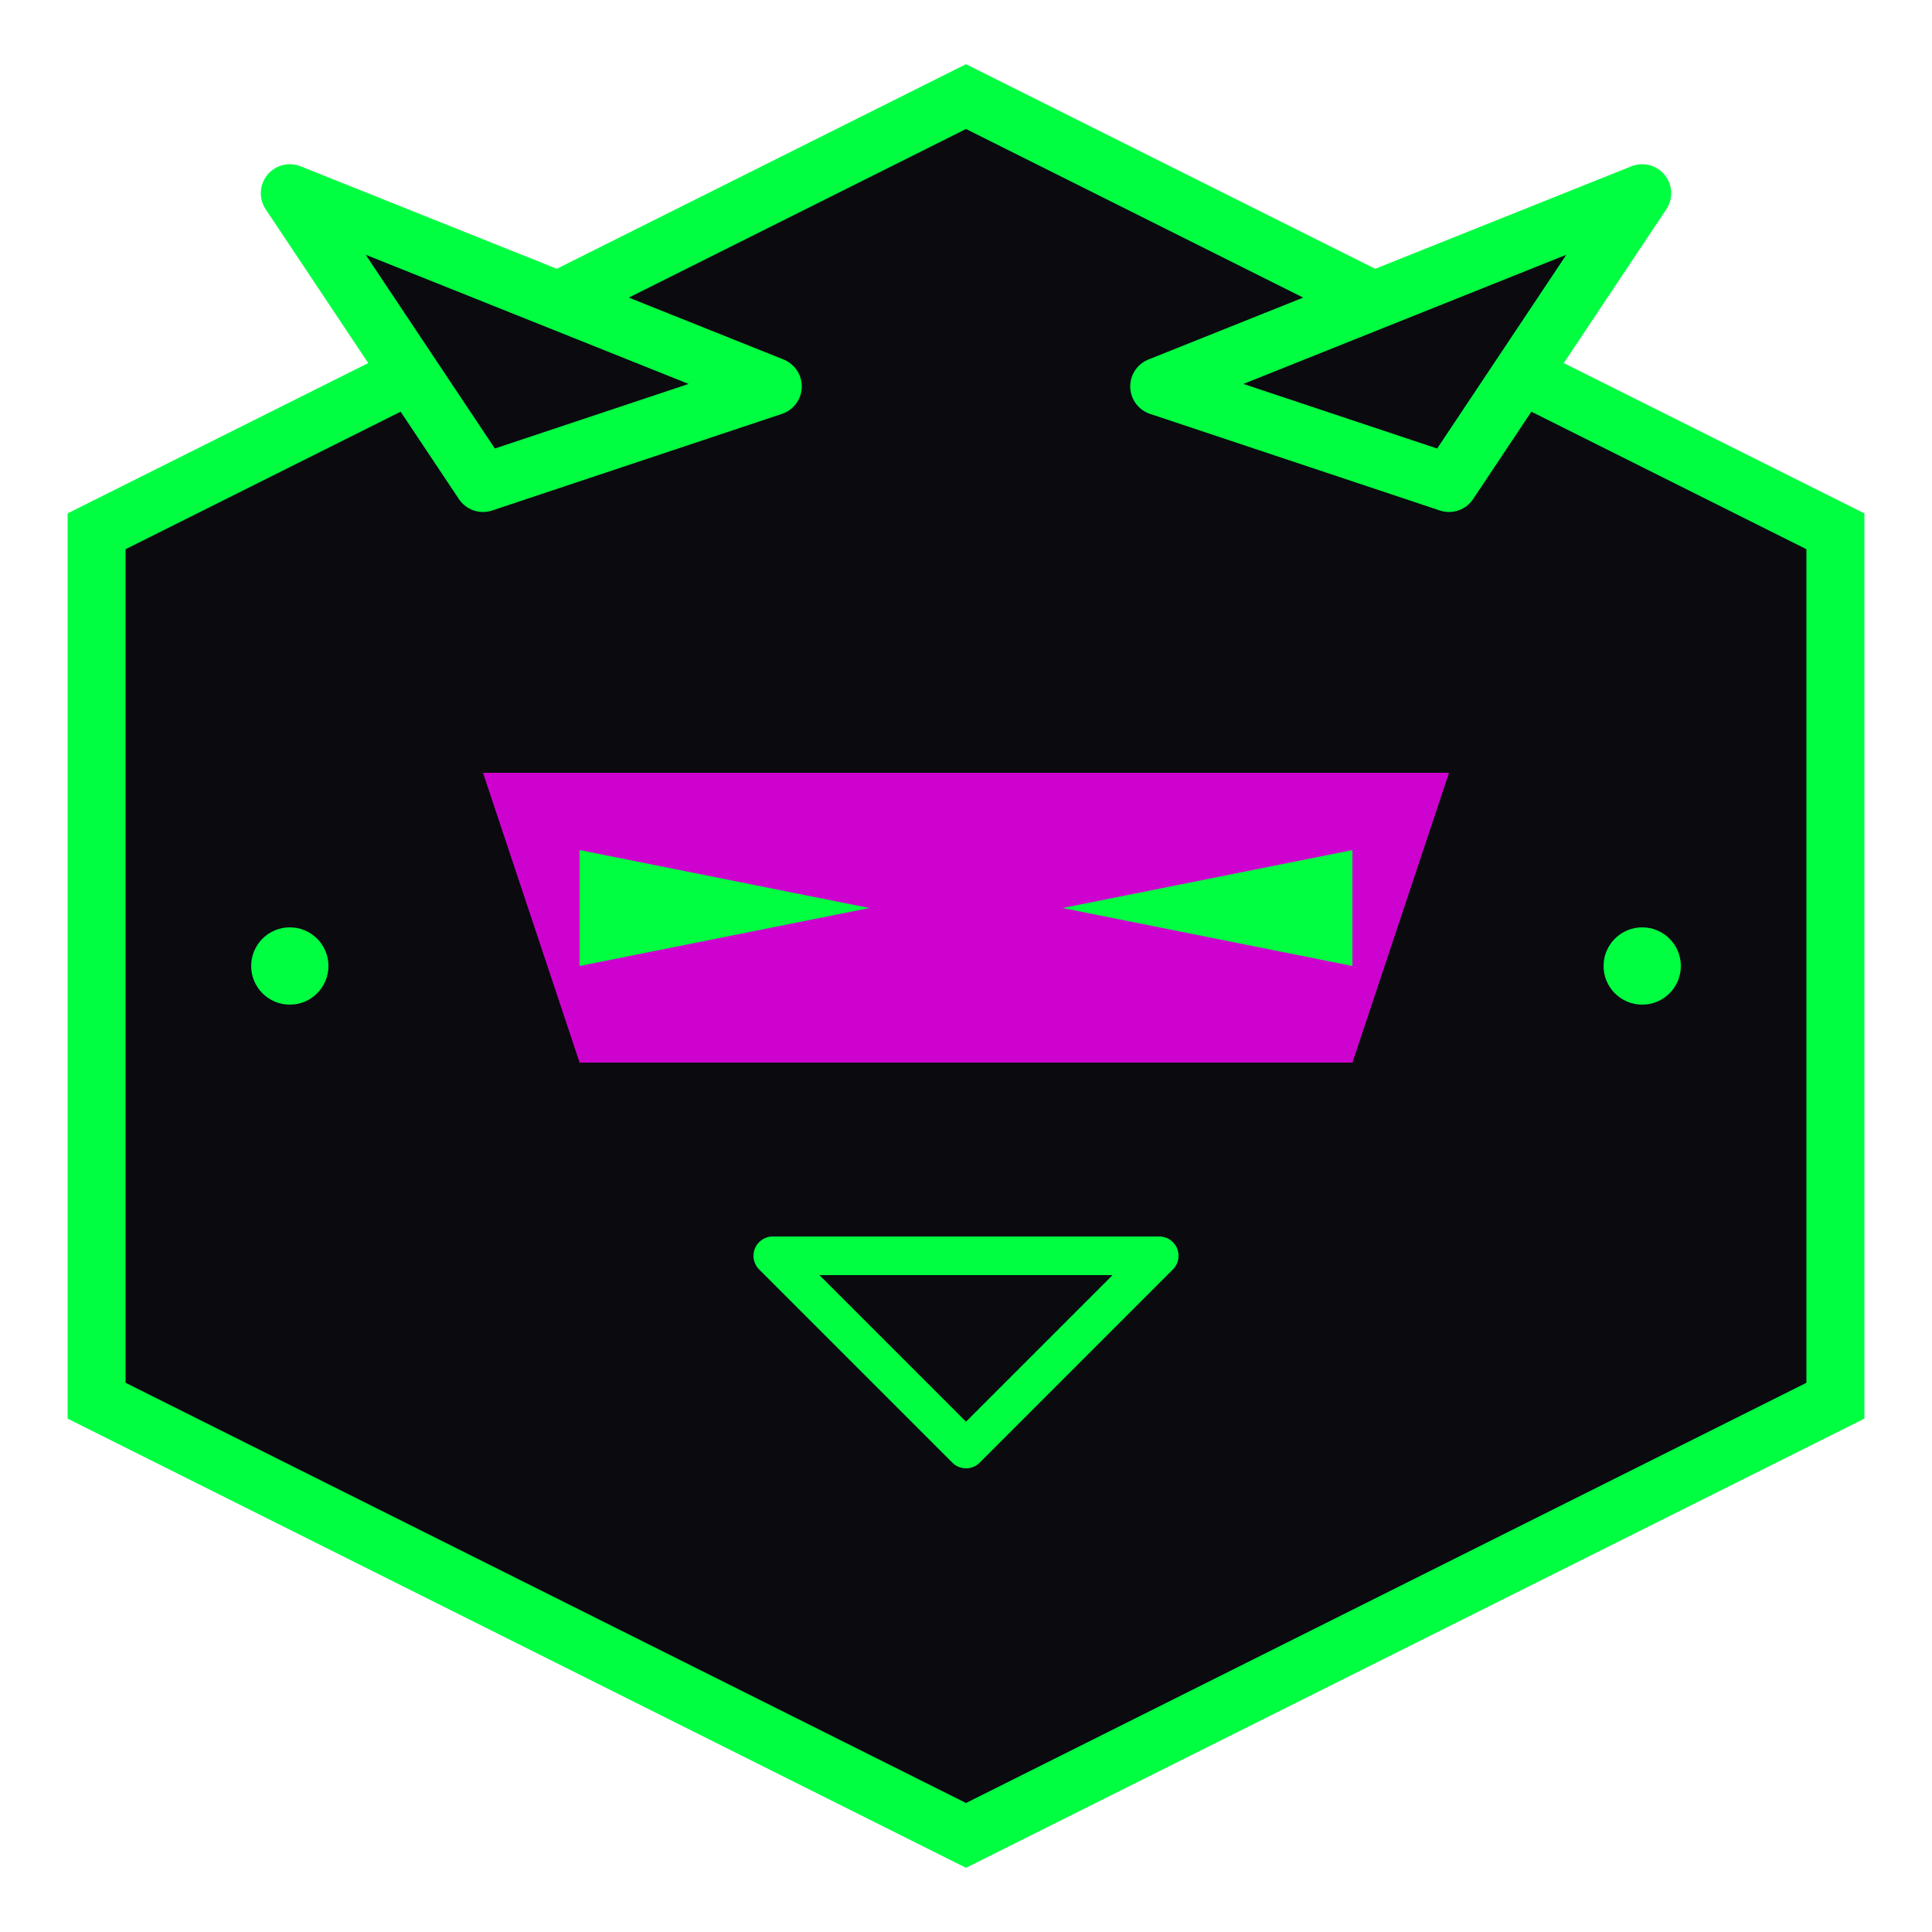
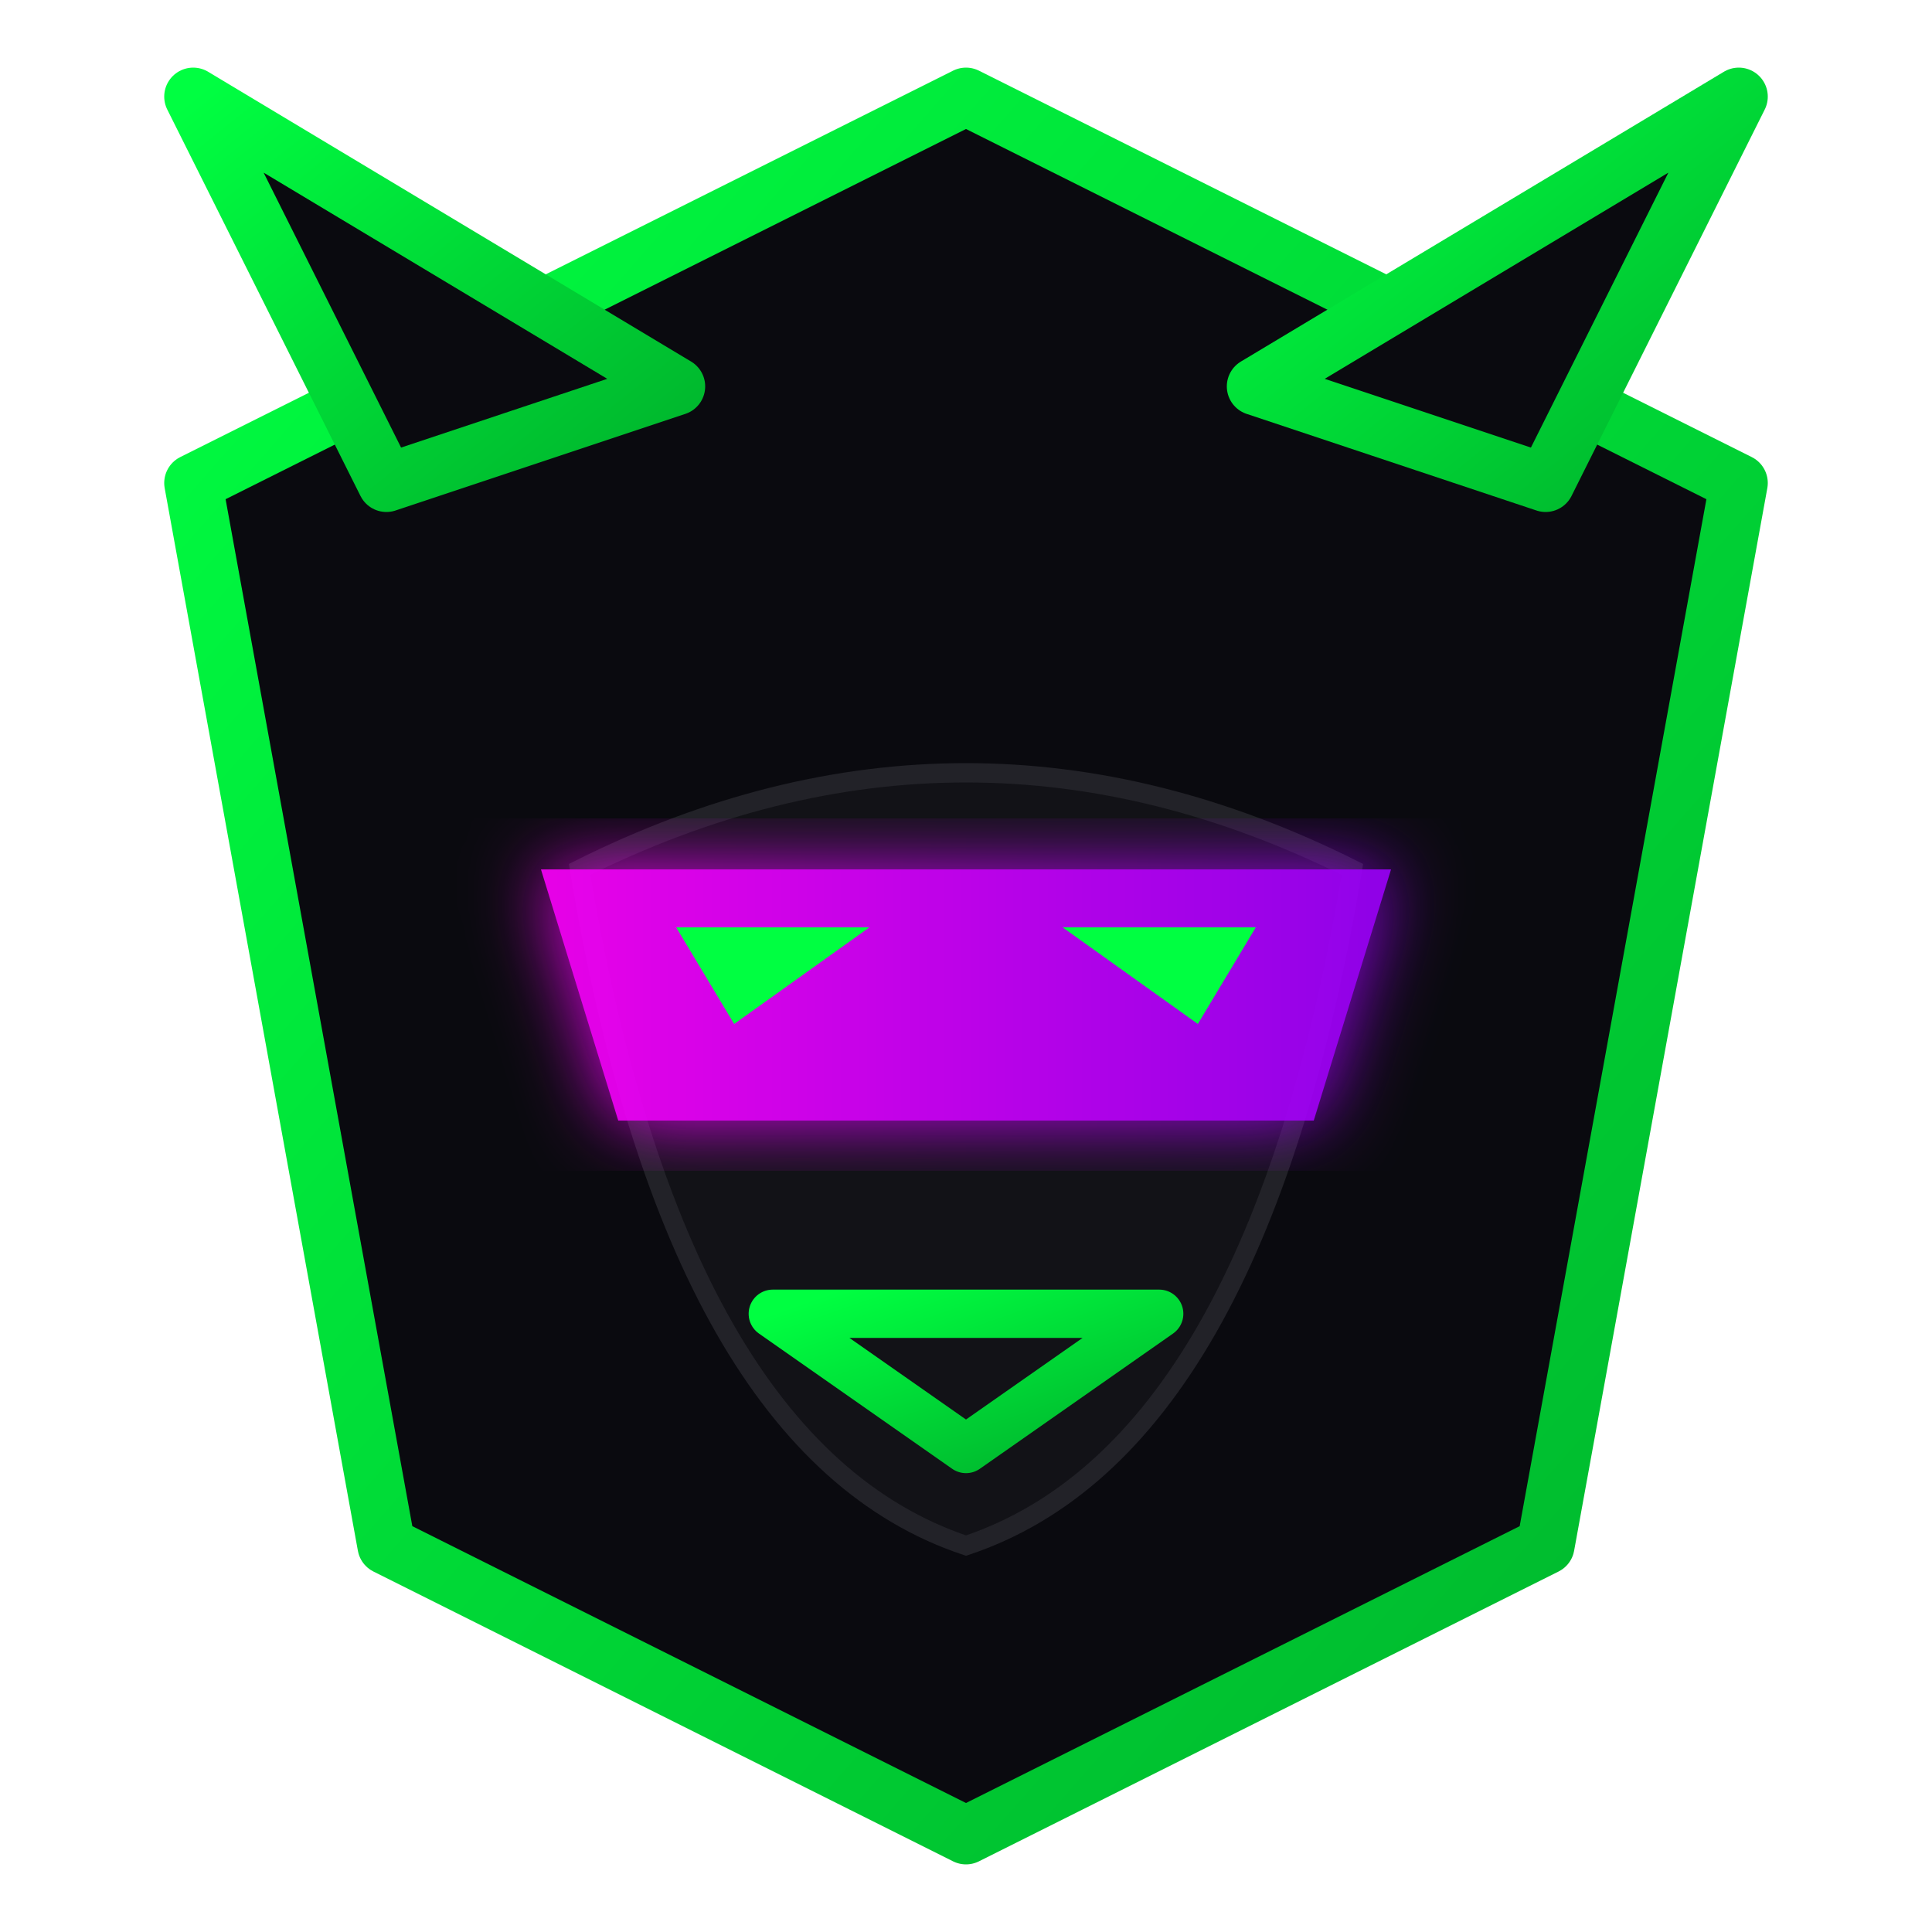
<svg xmlns="http://www.w3.org/2000/svg" viewBox="0 0 100 100">
-   <polygon points="50,5 95,27.5 95,72.5 50,95 5,72.5 5,27.5" fill="#0A0A0F" stroke="#00FF41" stroke-width="3" />
-   <polygon points="25,25 15,10 40,20" fill="#0A0A0F" stroke="#00FF41" stroke-width="3" stroke-linejoin="round" />
-   <polygon points="75,25 85,10 60,20" fill="#0A0A0F" stroke="#00FF41" stroke-width="3" stroke-linejoin="round" />
-   <path d="M 25 40 L 75 40 L 70 55 L 30 55 Z" fill="#FF00FF" opacity="0.8" />
-   <polygon points="30,44 45,47 30,50" fill="#00FF41" />
-   <polygon points="70,44 55,47 70,50" fill="#00FF41" />
-   <path d="M 40 65 L 60 65 L 50 75 Z" fill="none" stroke="#00FF41" stroke-width="2" stroke-linejoin="round" />
-   <circle cx="15" cy="50" r="2" fill="#00FF41" />
-   <circle cx="85" cy="50" r="2" fill="#00FF41" />
+   <defs>
+     <linearGradient id="neon" x1="0%" y1="0%" x2="100%" y2="100%">
+       <stop offset="0%" stop-color="#00FF41" />
+       <stop offset="100%" stop-color="#00B32C" />
+     </linearGradient>
+     <linearGradient id="visor" x1="0%" y1="0%" x2="100%" y2="0%">
+       <stop offset="0%" stop-color="#FF00FF" />
+       <stop offset="100%" stop-color="#9D00FF" />
+     </linearGradient>
+     <filter id="glow" x="-20%" y="-20%" width="140%" height="140%">
+       <feGaussianBlur stdDeviation="2" result="blur" />
+       <feComposite in="SourceGraphic" in2="blur" operator="over" />
+     </filter>
+   </defs>
+   <path d="M 50 5 L 90 25 L 80 80 L 50 95 L 20 80 L 10 25 Z" fill="#0A0A0F" stroke="url(#neon)" stroke-width="3" stroke-linejoin="round" />
+   <polygon points="20,25 10,5 35,20" fill="#0A0A0F" stroke="url(#neon)" stroke-width="3" stroke-linejoin="round" />
+   <polygon points="80,25 90,5 65,20" fill="#0A0A0F" stroke="url(#neon)" stroke-width="3" stroke-linejoin="round" />
+   <path d="M 30 45 Q 50 35 70 45 Q 65 75 50 80 Q 35 75 30 45 Z" fill="#121217" stroke="#222228" stroke-width="1" />
+   <path d="M 28 45 L 72 45 L 68 58 L 32 58 Z" fill="url(#visor)" opacity="0.9" filter="url(#glow)" />
+   <polygon points="35,48 45,48 38,53" fill="#00FF41" />
+   <polygon points="65,48 55,48 62,53" fill="#00FF41" />
+   <path d="M 40 68 L 60 68 L 50 75 Z" fill="none" stroke="url(#neon)" stroke-width="2.5" stroke-linejoin="round" />
</svg>
